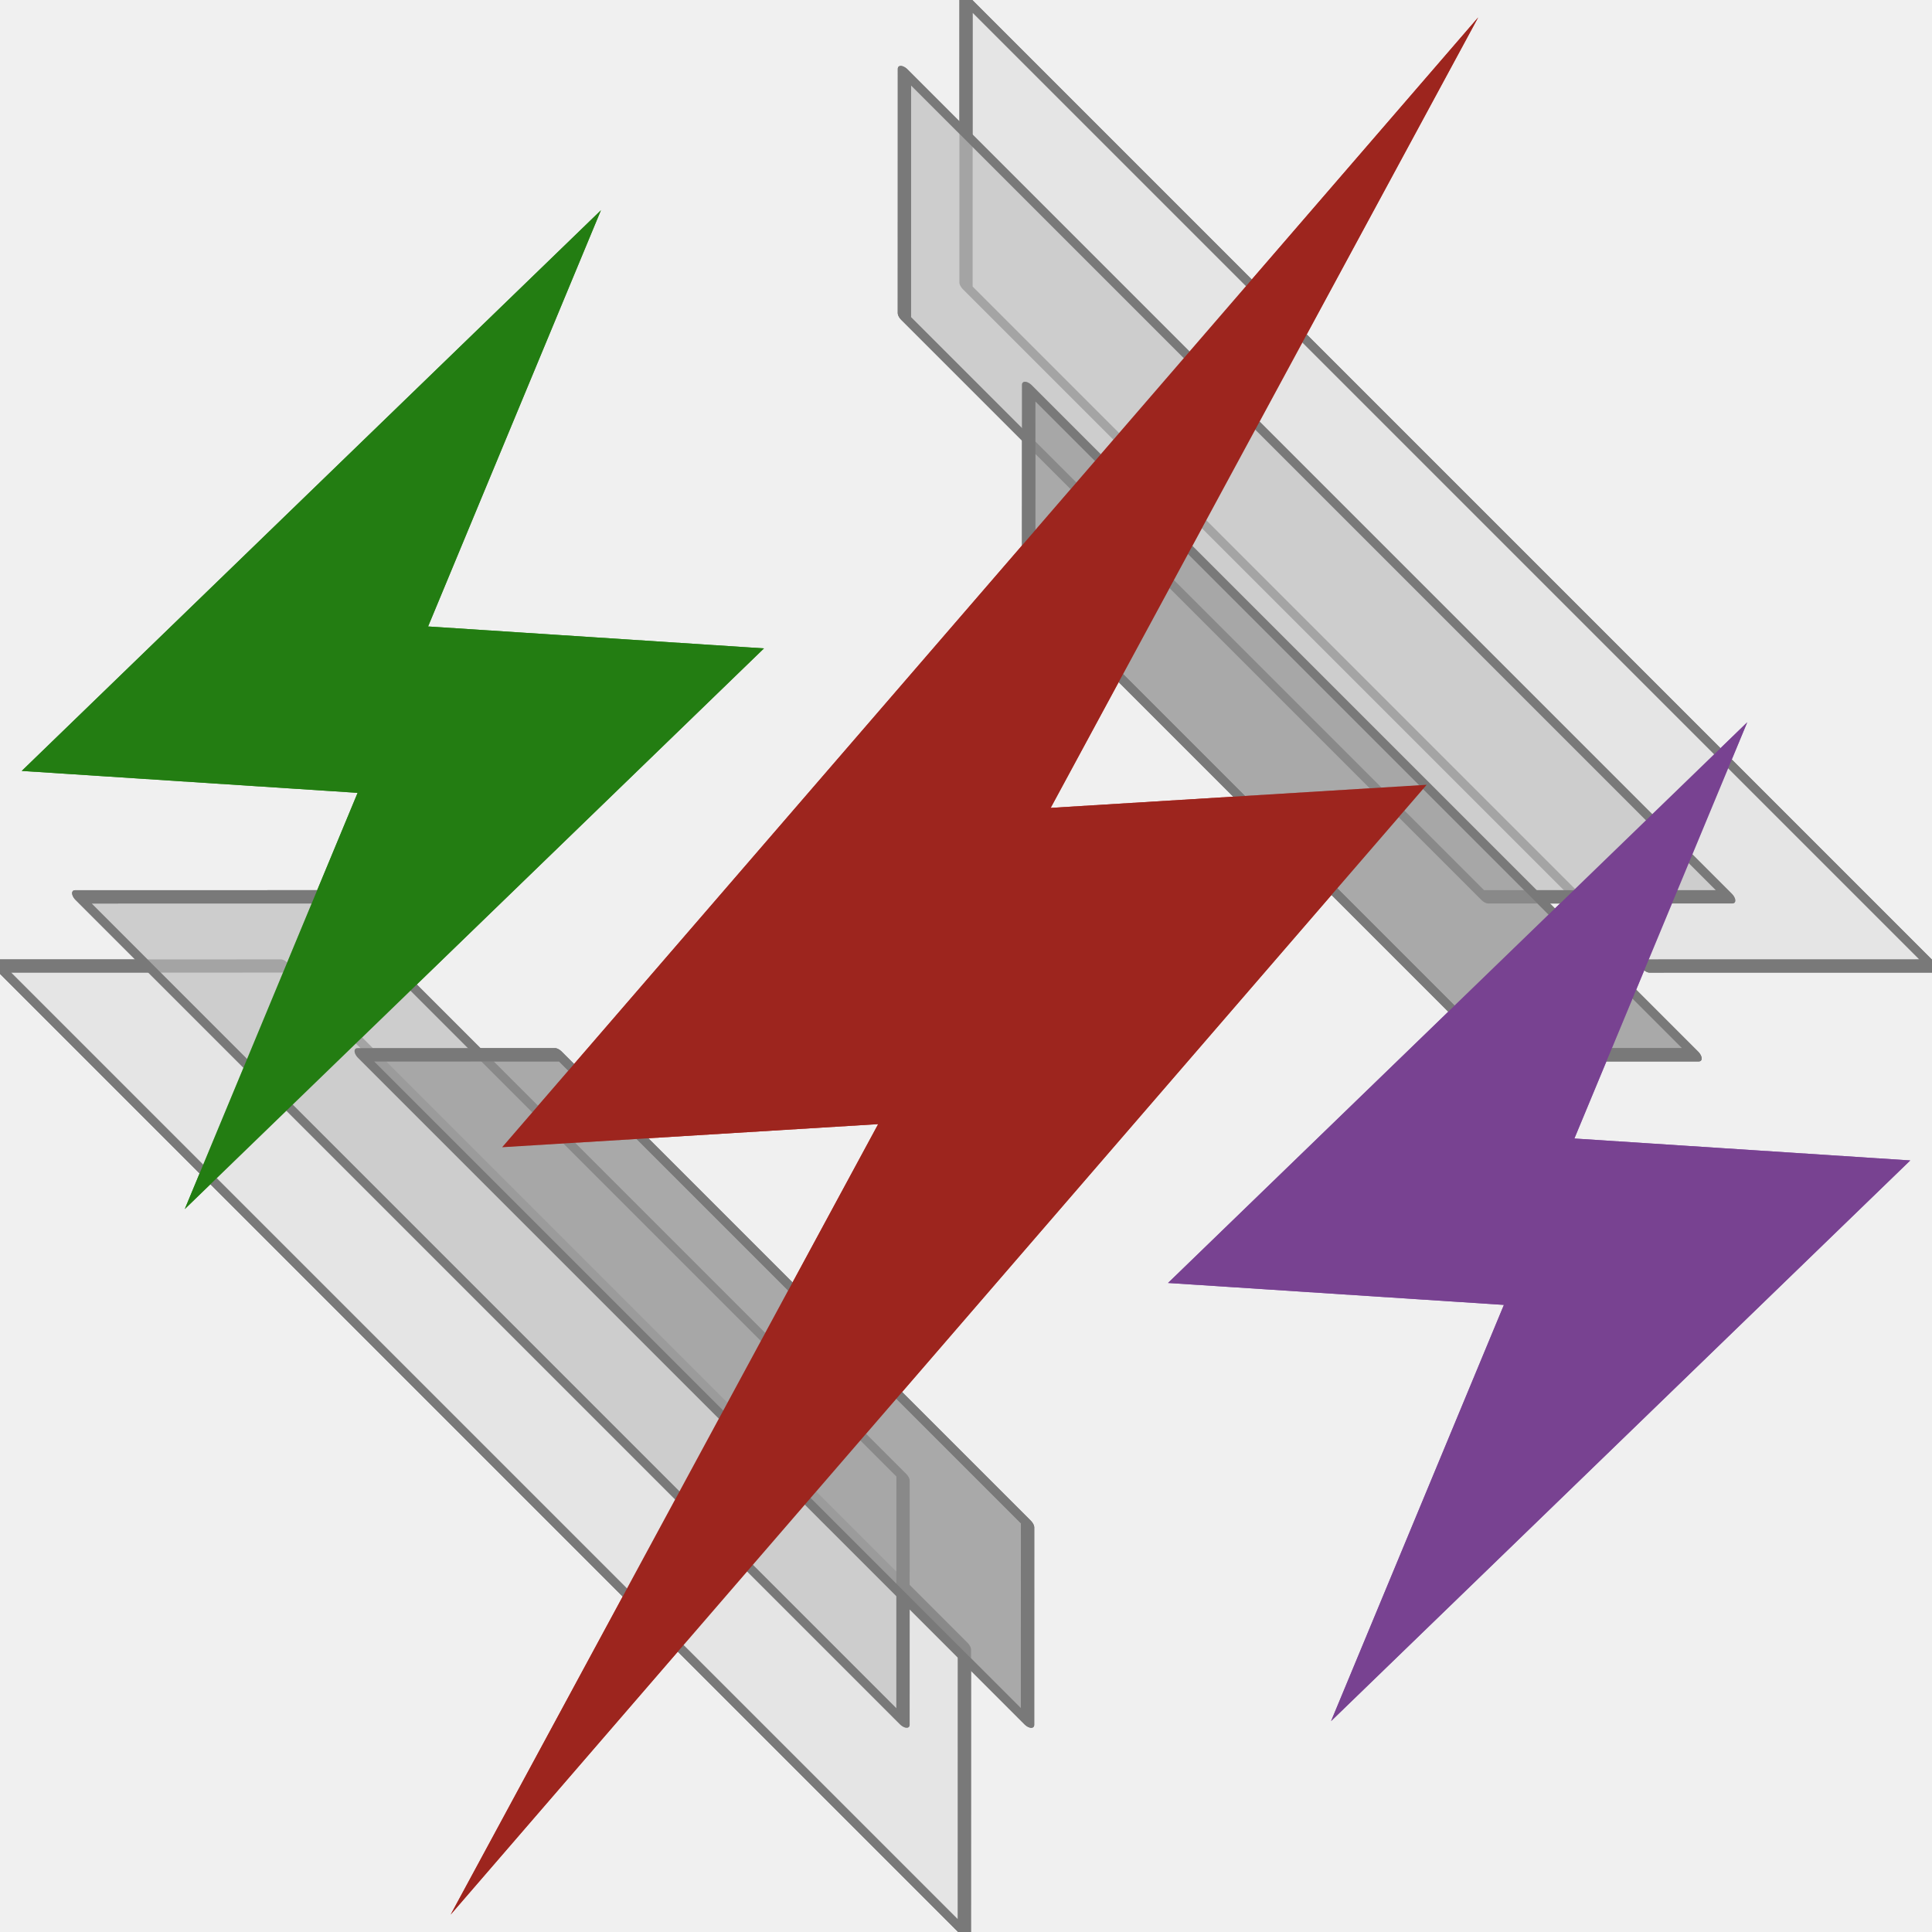
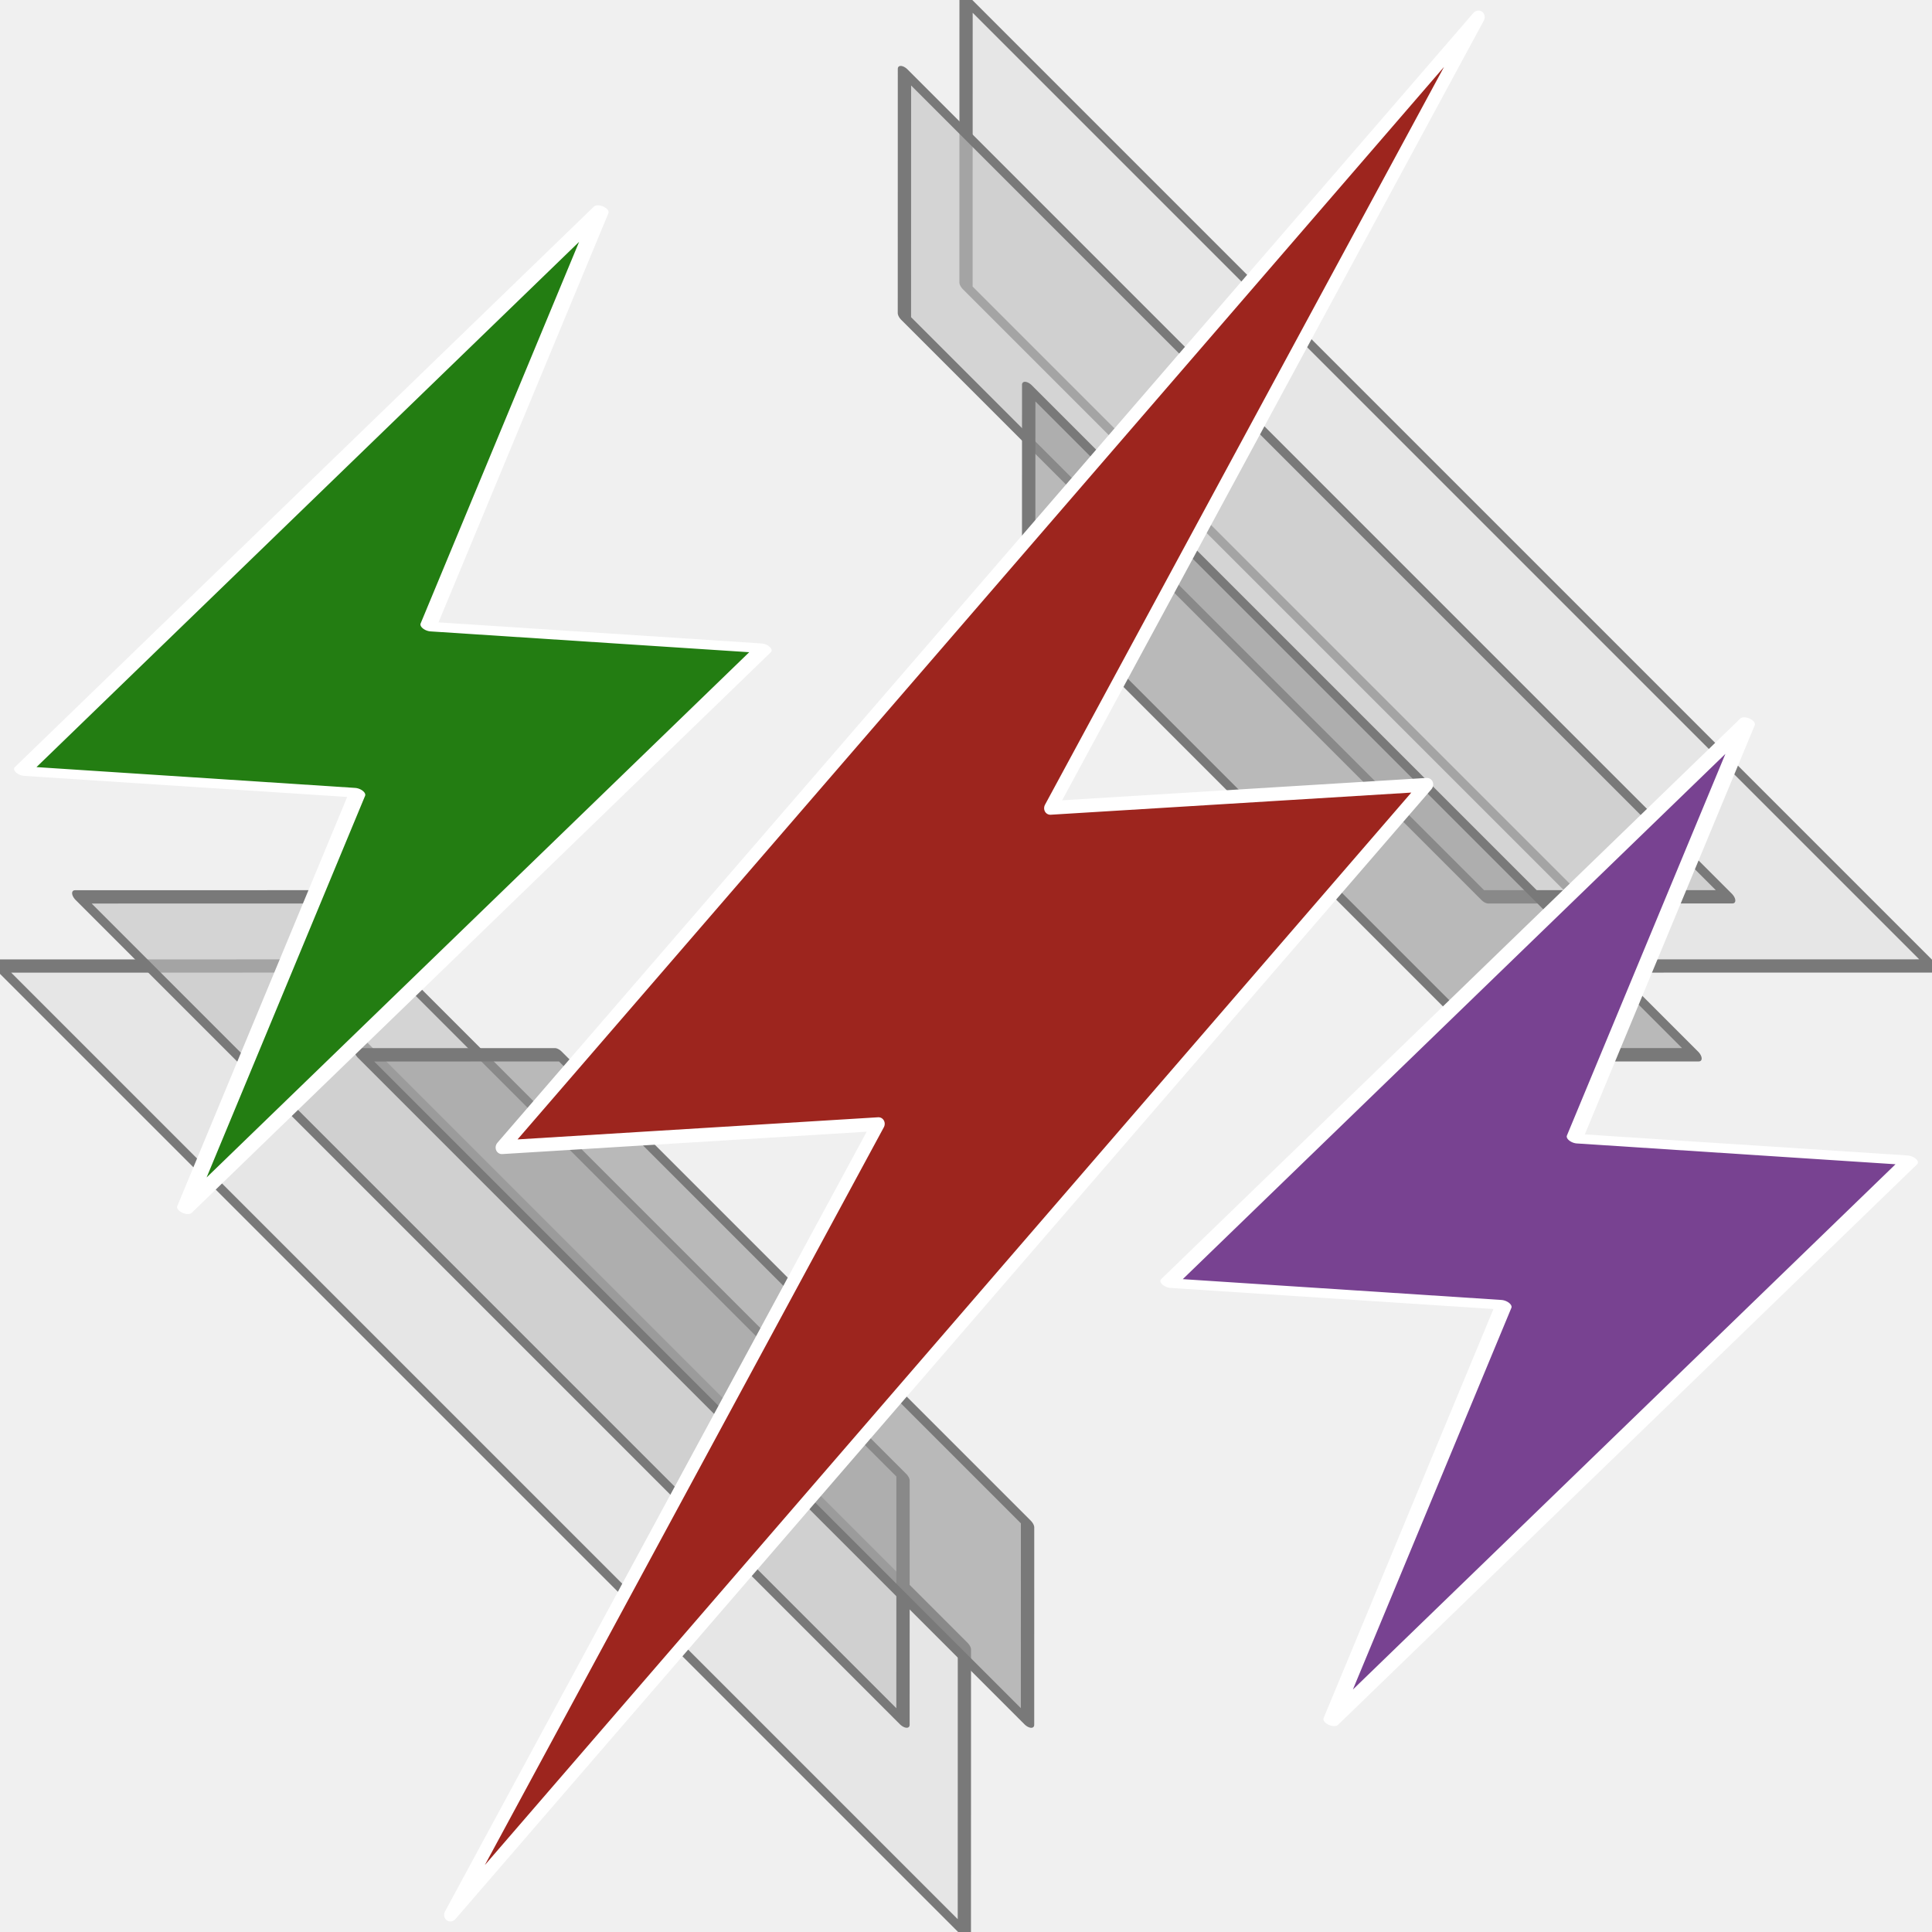
<svg xmlns="http://www.w3.org/2000/svg" width="100%" height="100%" viewBox="0 0 600 600" version="1.1" xml:space="preserve" style="fill-rule:evenodd;clip-rule:evenodd;stroke-linecap:round;stroke-linejoin:round;stroke-miterlimit:1.5;">
-   <g transform="matrix(0.45408,-1.01653,1.01653,0.45408,-141.337,468.959)">
-     <g transform="matrix(0.366362,0.820159,-0.820159,0.366362,436.206,-56.3173)">
-       <g transform="matrix(6.88453,-6.88453,12.9699,12.9699,-1544.81,-512.696)">
-         <path d="M59.625,94.31L53.17,90.885L53.17,114.013L59.625,110.588L59.625,94.31Z" style="fill:rgb(238,238,238);stroke:rgb(121,121,121);stroke-width:0.28px;" />
-       </g>
-       <g transform="matrix(-6.88453,6.88453,-12.9699,-12.9699,2145.3,1112.71)">
-         <path d="M59.625,94.31L53.17,90.885L53.17,114.013L59.625,110.588L59.625,94.31Z" style="fill:rgb(238,238,238);stroke:rgb(121,121,121);stroke-width:0.28px;" />
-       </g>
-     </g>
-     <g transform="matrix(0.312598,0.699801,-0.699801,0.312598,426.858,-27.5798)">
-       <g transform="matrix(6.88453,-6.88453,12.9699,12.9699,-1544.81,-512.696)">
-         <path d="M59.625,94.31L53.17,90.885L53.17,114.013L59.625,110.588L59.625,94.31Z" style="fill:rgb(223,223,223);stroke:rgb(121,121,121);stroke-width:0.33px;" />
-       </g>
-       <g transform="matrix(-6.88453,6.88453,-12.9699,-12.9699,2145.3,1112.71)">
-         <path d="M59.625,94.31L53.17,90.885L53.17,114.013L59.625,110.588L59.625,94.31Z" style="fill:rgb(223,223,223);stroke:rgb(121,121,121);stroke-width:0.33px;" />
-       </g>
-     </g>
-     <g transform="matrix(0.252698,0.565704,-0.565704,0.252698,378.537,80.3057)">
-       <g transform="matrix(6.88453,-6.88453,12.9699,12.9699,-1544.81,-512.696)">
-         <path d="M59.625,94.31L53.17,90.885L53.17,114.013L59.625,110.588L59.625,94.31Z" style="fill:rgb(200,200,200);stroke:rgb(121,121,121);stroke-width:0.41px;" />
-       </g>
-       <g transform="matrix(-6.88453,6.88453,-12.9699,-12.9699,2145.3,1112.71)">
-         <path d="M59.625,94.31L53.17,90.885L53.17,114.013L59.625,110.588L59.625,94.31Z" style="fill:rgb(200,200,200);stroke:rgb(121,121,121);stroke-width:0.41px;" />
-       </g>
-     </g>
-     <g transform="matrix(8.71411e-17,1.42312,-0.999926,6.12278e-17,599.956,37.3564)">
-       <g transform="matrix(0.751433,-0.00275784,0.00419764,1.14374,12.4434,-42.577)">
-         <path d="M230.997,256.216L318.325,213.881L204.129,562.298L223.069,343.784L135.741,386.119L249.937,37.702L230.997,256.216Z" style="fill:rgb(203,60,51);" />
-       </g>
-       <g transform="matrix(0.744892,-0.0989696,0.0752789,0.566585,115.902,152.15)">
-         <path d="M230.997,256.216L318.325,213.881L204.129,562.298L223.069,343.784L135.741,386.119L249.937,37.702L230.997,256.216Z" style="fill:rgb(149,88,178);" />
-       </g>
-       <g transform="matrix(0.744892,-0.0989696,0.0752789,0.566585,-130.179,152.15)">
-         <path d="M230.997,256.216L318.325,213.881L204.129,562.298L223.069,343.784L135.741,386.119L249.937,37.702L230.997,256.216Z" style="fill:rgb(56,152,38);" />
-       </g>
-     </g>
-   </g>
  <g id="dark" transform="matrix(0.45408,-1.01653,1.01653,0.45408,-141.337,468.959)">
    <g transform="matrix(0.366362,0.820159,-0.820159,0.366362,436.206,-56.3173)">
      <g transform="matrix(6.88453,-6.88453,12.9699,12.9699,-1544.81,-512.696)">
        <path d="M59.625,94.31L53.17,90.885L53.17,114.013L59.625,110.588L59.625,94.31Z" style="fill:rgb(223,223,223);fill-opacity:0.6;stroke:rgb(121,121,121);stroke-width:0.28px;" />
      </g>
      <g transform="matrix(-6.88453,6.88453,-12.9699,-12.9699,2145.3,1112.71)">
        <path d="M59.625,94.31L53.17,90.885L53.17,114.013L59.625,110.588L59.625,94.31Z" style="fill:rgb(223,223,223);fill-opacity:0.6;stroke:rgb(121,121,121);stroke-width:0.28px;" />
      </g>
    </g>
    <g transform="matrix(0.312598,0.699801,-0.699801,0.312598,426.858,-27.5798)">
      <g transform="matrix(6.88453,-6.88453,12.9699,12.9699,-1544.81,-512.696)">
        <path d="M59.625,94.31L53.17,90.885L53.17,114.013L59.625,110.588L59.625,94.31Z" style="fill:rgb(193,193,193);fill-opacity:0.6;stroke:rgb(121,121,121);stroke-width:0.33px;" />
      </g>
      <g transform="matrix(-6.88453,6.88453,-12.9699,-12.9699,2145.3,1112.71)">
        <path d="M59.625,94.31L53.17,90.885L53.17,114.013L59.625,110.588L59.625,94.31Z" style="fill:rgb(193,193,193);fill-opacity:0.6;stroke:rgb(121,121,121);stroke-width:0.33px;" />
      </g>
    </g>
    <g transform="matrix(0.252698,0.565704,-0.565704,0.252698,378.537,80.3057)">
      <g transform="matrix(6.88453,-6.88453,12.9699,12.9699,-1544.81,-512.696)">
        <path d="M59.625,94.31L53.17,90.885L53.17,114.013L59.625,110.588L59.625,94.31Z" style="fill:rgb(149,149,149);fill-opacity:0.6;stroke:rgb(121,121,121);stroke-width:0.41px;" />
      </g>
      <g transform="matrix(-6.88453,6.88453,-12.9699,-12.9699,2145.3,1112.71)">
        <path d="M59.625,94.31L53.17,90.885L53.17,114.013L59.625,110.588L59.625,94.31Z" style="fill:rgb(149,149,149);fill-opacity:0.6;stroke:rgb(121,121,121);stroke-width:0.41px;" />
      </g>
    </g>
    <g transform="matrix(8.71411e-17,1.42312,-0.999926,6.12278e-17,599.956,37.3564)">
      <g transform="matrix(0.751433,-0.00275784,0.00419764,1.14374,12.4434,-42.577)">
-         <path d="M230.997,256.216L318.325,213.881L204.129,562.298L223.069,343.784L135.741,386.119L249.937,37.702L230.997,256.216Z" style="fill:rgb(157,37,30);" />
+         <path d="M230.997,256.216L318.325,213.881L204.129,562.298L223.069,343.784L135.741,386.119L249.937,37.702L230.997,256.216Z" style="fill:rgb(157,37,30);stroke:white;stroke-width:3.38px;" />
      </g>
      <g transform="matrix(0.744892,-0.0989696,0.0752789,0.566585,115.902,152.15)">
-         <path d="M230.997,256.216L318.325,213.881L204.129,562.298L223.069,343.784L135.741,386.119L249.937,37.702L230.997,256.216Z" style="fill:rgb(120,66,145);" />
+         <path d="M230.997,256.216L318.325,213.881L204.129,562.298L223.069,343.784L135.741,386.119L249.937,37.702L230.997,256.216Z" style="fill:rgb(120,66,145);stroke:white;stroke-width:4.21px;" />
      </g>
      <g transform="matrix(0.744892,-0.0989696,0.0752789,0.566585,-130.179,152.15)">
-         <path d="M230.997,256.216L318.325,213.881L204.129,562.298L223.069,343.784L135.741,386.119L249.937,37.702L230.997,256.216Z" style="fill:rgb(35,125,18);" />
+         <path d="M230.997,256.216L318.325,213.881L204.129,562.298L223.069,343.784L135.741,386.119L249.937,37.702L230.997,256.216Z" style="fill:rgb(35,125,18);stroke:white;stroke-width:4.21px;" />
      </g>
    </g>
  </g>
</svg>
